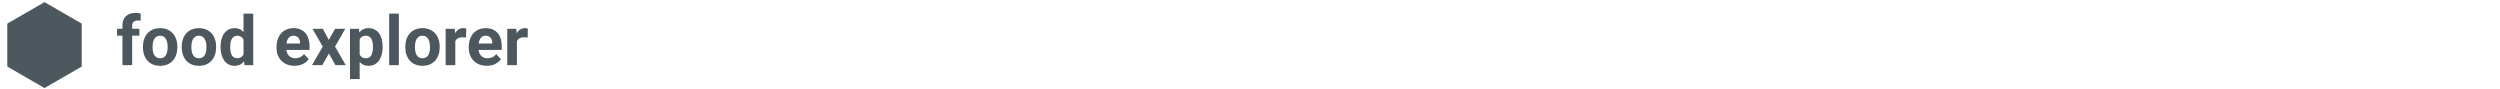
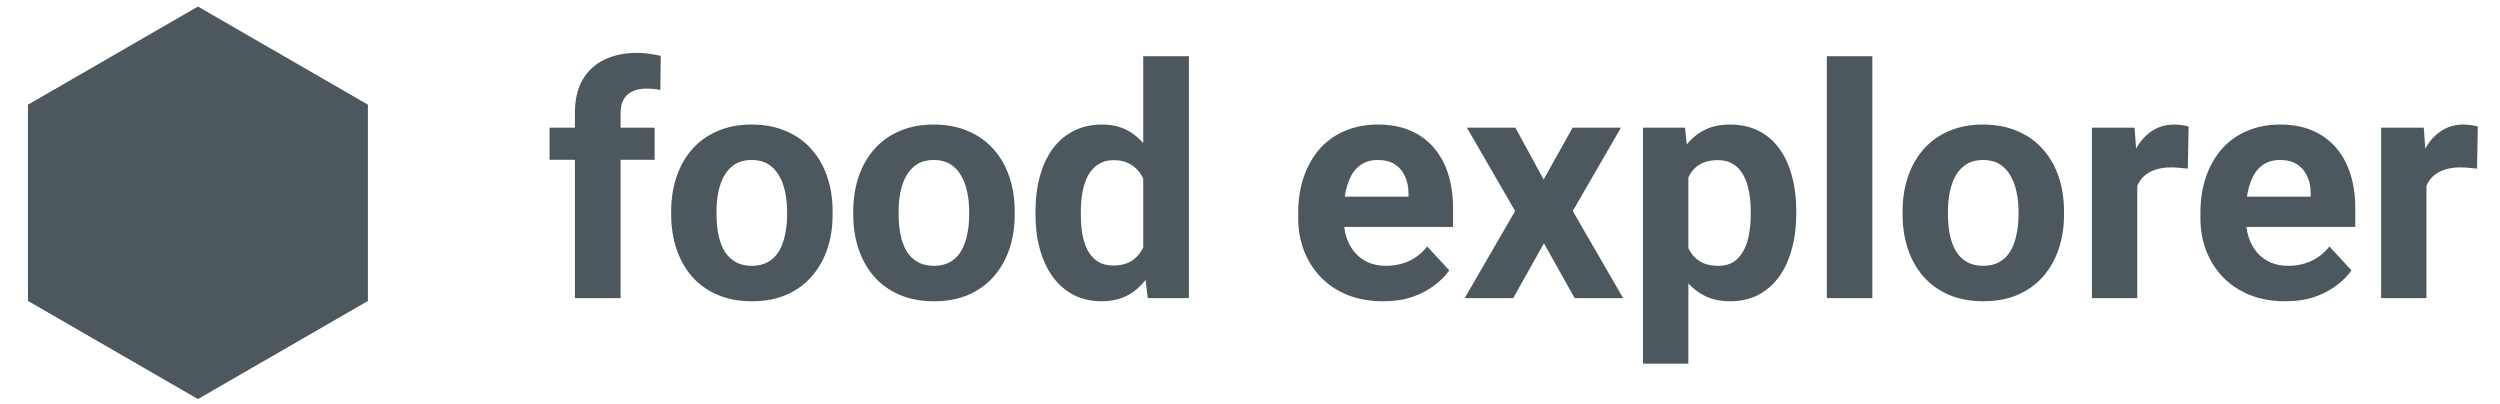
- <svg xmlns="http://www.w3.org/2000/svg" width="873" height="31" viewBox="0 0 873 31" fill="none">
-   <path d="M46.152 22.744H42.754V8.94C42.754 7.979 42.941 7.17 43.316 6.514C43.699 5.85 44.234 5.35 44.922 5.014C45.617 4.67 46.441 4.498 47.395 4.498C47.707 4.498 48.008 4.522 48.297 4.569C48.586 4.608 48.867 4.658 49.141 4.721L49.105 7.264C48.957 7.225 48.801 7.197 48.637 7.182C48.473 7.166 48.281 7.158 48.062 7.158C47.656 7.158 47.309 7.229 47.02 7.369C46.738 7.502 46.523 7.701 46.375 7.967C46.227 8.233 46.152 8.557 46.152 8.94V22.744ZM48.684 10.065V12.455H40.867V10.065H48.684ZM49.914 16.533V16.287C49.914 15.358 50.047 14.502 50.312 13.721C50.578 12.932 50.965 12.248 51.473 11.67C51.98 11.092 52.605 10.643 53.348 10.322C54.09 9.994 54.941 9.83 55.902 9.83C56.863 9.83 57.719 9.994 58.469 10.322C59.219 10.643 59.848 11.092 60.355 11.67C60.871 12.248 61.262 12.932 61.527 13.721C61.793 14.502 61.926 15.358 61.926 16.287V16.533C61.926 17.455 61.793 18.311 61.527 19.1C61.262 19.881 60.871 20.565 60.355 21.151C59.848 21.729 59.223 22.178 58.48 22.498C57.738 22.819 56.887 22.979 55.926 22.979C54.965 22.979 54.109 22.819 53.359 22.498C52.617 22.178 51.988 21.729 51.473 21.151C50.965 20.565 50.578 19.881 50.312 19.1C50.047 18.311 49.914 17.455 49.914 16.533ZM53.289 16.287V16.533C53.289 17.065 53.336 17.561 53.43 18.022C53.523 18.483 53.672 18.889 53.875 19.24C54.086 19.584 54.359 19.854 54.695 20.049C55.031 20.244 55.441 20.342 55.926 20.342C56.395 20.342 56.797 20.244 57.133 20.049C57.469 19.854 57.738 19.584 57.941 19.24C58.145 18.889 58.293 18.483 58.387 18.022C58.488 17.561 58.539 17.065 58.539 16.533V16.287C58.539 15.772 58.488 15.287 58.387 14.834C58.293 14.373 58.141 13.967 57.93 13.615C57.727 13.256 57.457 12.975 57.121 12.772C56.785 12.569 56.379 12.467 55.902 12.467C55.426 12.467 55.02 12.569 54.684 12.772C54.355 12.975 54.086 13.256 53.875 13.615C53.672 13.967 53.523 14.373 53.43 14.834C53.336 15.287 53.289 15.772 53.289 16.287ZM63.461 16.533V16.287C63.461 15.358 63.594 14.502 63.859 13.721C64.125 12.932 64.512 12.248 65.019 11.67C65.527 11.092 66.152 10.643 66.894 10.322C67.637 9.994 68.488 9.83 69.449 9.83C70.41 9.83 71.266 9.994 72.016 10.322C72.766 10.643 73.394 11.092 73.902 11.67C74.418 12.248 74.809 12.932 75.074 13.721C75.34 14.502 75.473 15.358 75.473 16.287V16.533C75.473 17.455 75.34 18.311 75.074 19.1C74.809 19.881 74.418 20.565 73.902 21.151C73.394 21.729 72.769 22.178 72.027 22.498C71.285 22.819 70.434 22.979 69.473 22.979C68.512 22.979 67.656 22.819 66.906 22.498C66.164 22.178 65.535 21.729 65.019 21.151C64.512 20.565 64.125 19.881 63.859 19.1C63.594 18.311 63.461 17.455 63.461 16.533ZM66.836 16.287V16.533C66.836 17.065 66.883 17.561 66.977 18.022C67.07 18.483 67.219 18.889 67.422 19.24C67.633 19.584 67.906 19.854 68.242 20.049C68.578 20.244 68.988 20.342 69.473 20.342C69.941 20.342 70.344 20.244 70.68 20.049C71.016 19.854 71.285 19.584 71.488 19.24C71.691 18.889 71.84 18.483 71.934 18.022C72.035 17.561 72.086 17.065 72.086 16.533V16.287C72.086 15.772 72.035 15.287 71.934 14.834C71.84 14.373 71.688 13.967 71.477 13.615C71.273 13.256 71.004 12.975 70.668 12.772C70.332 12.569 69.926 12.467 69.449 12.467C68.973 12.467 68.566 12.569 68.231 12.772C67.902 12.975 67.633 13.256 67.422 13.615C67.219 13.967 67.07 14.373 66.977 14.834C66.883 15.287 66.836 15.772 66.836 16.287ZM85.035 19.979V4.744H88.434V22.744H85.375L85.035 19.979ZM77.019 16.557V16.311C77.019 15.342 77.129 14.463 77.348 13.674C77.566 12.877 77.887 12.194 78.309 11.623C78.731 11.053 79.25 10.611 79.867 10.299C80.484 9.987 81.188 9.83 81.977 9.83C82.719 9.83 83.367 9.987 83.922 10.299C84.484 10.611 84.961 11.057 85.352 11.635C85.75 12.205 86.07 12.881 86.312 13.662C86.555 14.436 86.731 15.283 86.84 16.205V16.744C86.731 17.627 86.555 18.447 86.312 19.205C86.07 19.963 85.75 20.627 85.352 21.197C84.961 21.76 84.484 22.197 83.922 22.51C83.359 22.822 82.703 22.979 81.953 22.979C81.164 22.979 80.461 22.819 79.844 22.498C79.234 22.178 78.719 21.729 78.297 21.151C77.883 20.572 77.566 19.893 77.348 19.111C77.129 18.33 77.019 17.479 77.019 16.557ZM80.394 16.311V16.557C80.394 17.08 80.434 17.569 80.512 18.022C80.598 18.475 80.734 18.877 80.922 19.229C81.117 19.572 81.367 19.842 81.672 20.037C81.984 20.225 82.363 20.319 82.809 20.319C83.387 20.319 83.863 20.19 84.238 19.932C84.613 19.666 84.898 19.303 85.094 18.842C85.297 18.381 85.414 17.85 85.445 17.248V15.713C85.422 15.221 85.352 14.78 85.234 14.389C85.125 13.99 84.961 13.651 84.742 13.369C84.531 13.088 84.266 12.869 83.945 12.713C83.633 12.557 83.262 12.479 82.832 12.479C82.394 12.479 82.019 12.58 81.707 12.783C81.394 12.979 81.141 13.248 80.945 13.592C80.758 13.936 80.617 14.342 80.523 14.811C80.438 15.272 80.394 15.772 80.394 16.311ZM102.883 22.979C101.898 22.979 101.016 22.822 100.234 22.51C99.453 22.19 98.789 21.748 98.242 21.186C97.703 20.623 97.289 19.971 97 19.229C96.711 18.479 96.566 17.682 96.566 16.838V16.369C96.566 15.408 96.703 14.53 96.977 13.733C97.25 12.936 97.641 12.244 98.148 11.658C98.664 11.072 99.289 10.623 100.023 10.311C100.758 9.99 101.586 9.83 102.508 9.83C103.406 9.83 104.203 9.979 104.898 10.276C105.594 10.572 106.176 10.994 106.645 11.541C107.121 12.088 107.48 12.744 107.723 13.51C107.965 14.268 108.086 15.111 108.086 16.041V17.447H98.008V15.197H104.77V14.94C104.77 14.471 104.684 14.053 104.512 13.686C104.348 13.311 104.098 13.014 103.762 12.795C103.426 12.576 102.996 12.467 102.473 12.467C102.027 12.467 101.645 12.565 101.324 12.76C101.004 12.955 100.742 13.229 100.539 13.58C100.344 13.932 100.195 14.346 100.094 14.822C100 15.291 99.953 15.807 99.953 16.369V16.838C99.953 17.346 100.023 17.815 100.164 18.244C100.312 18.674 100.52 19.045 100.785 19.358C101.059 19.67 101.387 19.912 101.77 20.084C102.16 20.256 102.602 20.342 103.094 20.342C103.703 20.342 104.27 20.225 104.793 19.99C105.324 19.748 105.781 19.385 106.164 18.901L107.805 20.682C107.539 21.065 107.176 21.432 106.715 21.783C106.262 22.135 105.715 22.424 105.074 22.651C104.434 22.869 103.703 22.979 102.883 22.979ZM112.727 10.065L114.824 13.92L116.98 10.065H120.578L116.992 16.264L120.742 22.744H117.133L114.848 18.666L112.562 22.744H108.953L112.703 16.264L109.117 10.065H112.727ZM125.594 12.502V27.619H122.219V10.065H125.348L125.594 12.502ZM133.621 16.264V16.51C133.621 17.432 133.512 18.287 133.293 19.076C133.082 19.865 132.77 20.553 132.355 21.139C131.941 21.717 131.426 22.17 130.809 22.498C130.199 22.819 129.496 22.979 128.699 22.979C127.926 22.979 127.254 22.822 126.684 22.51C126.113 22.197 125.633 21.76 125.242 21.197C124.859 20.627 124.551 19.967 124.316 19.217C124.082 18.467 123.902 17.662 123.777 16.803V16.158C123.902 15.236 124.082 14.393 124.316 13.627C124.551 12.854 124.859 12.186 125.242 11.623C125.633 11.053 126.109 10.611 126.672 10.299C127.242 9.987 127.91 9.83 128.676 9.83C129.48 9.83 130.188 9.983 130.797 10.287C131.414 10.592 131.93 11.03 132.344 11.6C132.766 12.17 133.082 12.85 133.293 13.639C133.512 14.428 133.621 15.303 133.621 16.264ZM130.234 16.51V16.264C130.234 15.725 130.188 15.229 130.094 14.776C130.008 14.315 129.867 13.912 129.672 13.569C129.484 13.225 129.234 12.959 128.922 12.772C128.617 12.576 128.246 12.479 127.809 12.479C127.348 12.479 126.953 12.553 126.625 12.701C126.305 12.85 126.043 13.065 125.84 13.346C125.637 13.627 125.484 13.963 125.383 14.354C125.281 14.744 125.219 15.186 125.195 15.678V17.307C125.234 17.885 125.344 18.404 125.523 18.865C125.703 19.319 125.98 19.678 126.355 19.944C126.73 20.209 127.223 20.342 127.832 20.342C128.277 20.342 128.652 20.244 128.957 20.049C129.262 19.846 129.508 19.569 129.695 19.217C129.891 18.865 130.027 18.459 130.105 17.998C130.191 17.537 130.234 17.041 130.234 16.51ZM139.281 4.744V22.744H135.895V4.744H139.281ZM141.531 16.533V16.287C141.531 15.358 141.664 14.502 141.93 13.721C142.195 12.932 142.582 12.248 143.09 11.67C143.598 11.092 144.223 10.643 144.965 10.322C145.707 9.994 146.559 9.83 147.52 9.83C148.48 9.83 149.336 9.994 150.086 10.322C150.836 10.643 151.465 11.092 151.973 11.67C152.488 12.248 152.879 12.932 153.145 13.721C153.41 14.502 153.543 15.358 153.543 16.287V16.533C153.543 17.455 153.41 18.311 153.145 19.1C152.879 19.881 152.488 20.565 151.973 21.151C151.465 21.729 150.84 22.178 150.098 22.498C149.355 22.819 148.504 22.979 147.543 22.979C146.582 22.979 145.727 22.819 144.977 22.498C144.234 22.178 143.605 21.729 143.09 21.151C142.582 20.565 142.195 19.881 141.93 19.1C141.664 18.311 141.531 17.455 141.531 16.533ZM144.906 16.287V16.533C144.906 17.065 144.953 17.561 145.047 18.022C145.141 18.483 145.289 18.889 145.492 19.24C145.703 19.584 145.977 19.854 146.312 20.049C146.648 20.244 147.059 20.342 147.543 20.342C148.012 20.342 148.414 20.244 148.75 20.049C149.086 19.854 149.355 19.584 149.559 19.24C149.762 18.889 149.91 18.483 150.004 18.022C150.105 17.561 150.156 17.065 150.156 16.533V16.287C150.156 15.772 150.105 15.287 150.004 14.834C149.91 14.373 149.758 13.967 149.547 13.615C149.344 13.256 149.074 12.975 148.738 12.772C148.402 12.569 147.996 12.467 147.52 12.467C147.043 12.467 146.637 12.569 146.301 12.772C145.973 12.975 145.703 13.256 145.492 13.615C145.289 13.967 145.141 14.373 145.047 14.834C144.953 15.287 144.906 15.772 144.906 16.287ZM158.992 12.83V22.744H155.617V10.065H158.793L158.992 12.83ZM162.812 9.983L162.754 13.111C162.59 13.088 162.391 13.069 162.156 13.053C161.93 13.03 161.723 13.018 161.535 13.018C161.059 13.018 160.645 13.08 160.293 13.205C159.949 13.322 159.66 13.498 159.426 13.733C159.199 13.967 159.027 14.252 158.91 14.588C158.801 14.924 158.738 15.307 158.723 15.736L158.043 15.526C158.043 14.705 158.125 13.951 158.289 13.264C158.453 12.569 158.691 11.963 159.004 11.447C159.324 10.932 159.715 10.533 160.176 10.252C160.637 9.971 161.164 9.83 161.758 9.83C161.945 9.83 162.137 9.846 162.332 9.877C162.527 9.901 162.688 9.936 162.812 9.983ZM170.008 22.979C169.023 22.979 168.141 22.822 167.359 22.51C166.578 22.19 165.914 21.748 165.367 21.186C164.828 20.623 164.414 19.971 164.125 19.229C163.836 18.479 163.691 17.682 163.691 16.838V16.369C163.691 15.408 163.828 14.53 164.102 13.733C164.375 12.936 164.766 12.244 165.273 11.658C165.789 11.072 166.414 10.623 167.148 10.311C167.883 9.99 168.711 9.83 169.633 9.83C170.531 9.83 171.328 9.979 172.023 10.276C172.719 10.572 173.301 10.994 173.77 11.541C174.246 12.088 174.605 12.744 174.848 13.51C175.09 14.268 175.211 15.111 175.211 16.041V17.447H165.133V15.197H171.895V14.94C171.895 14.471 171.809 14.053 171.637 13.686C171.473 13.311 171.223 13.014 170.887 12.795C170.551 12.576 170.121 12.467 169.598 12.467C169.152 12.467 168.77 12.565 168.449 12.76C168.129 12.955 167.867 13.229 167.664 13.58C167.469 13.932 167.32 14.346 167.219 14.822C167.125 15.291 167.078 15.807 167.078 16.369V16.838C167.078 17.346 167.148 17.815 167.289 18.244C167.438 18.674 167.645 19.045 167.91 19.358C168.184 19.67 168.512 19.912 168.895 20.084C169.285 20.256 169.727 20.342 170.219 20.342C170.828 20.342 171.395 20.225 171.918 19.99C172.449 19.748 172.906 19.385 173.289 18.901L174.93 20.682C174.664 21.065 174.301 21.432 173.84 21.783C173.387 22.135 172.84 22.424 172.199 22.651C171.559 22.869 170.828 22.979 170.008 22.979ZM180.508 12.83V22.744H177.133V10.065H180.309L180.508 12.83ZM184.328 9.983L184.27 13.111C184.105 13.088 183.906 13.069 183.672 13.053C183.445 13.03 183.238 13.018 183.051 13.018C182.574 13.018 182.16 13.08 181.809 13.205C181.465 13.322 181.176 13.498 180.941 13.733C180.715 13.967 180.543 14.252 180.426 14.588C180.316 14.924 180.254 15.307 180.238 15.736L179.559 15.526C179.559 14.705 179.641 13.951 179.805 13.264C179.969 12.569 180.207 11.963 180.52 11.447C180.84 10.932 181.23 10.533 181.691 10.252C182.152 9.971 182.68 9.83 183.273 9.83C183.461 9.83 183.652 9.846 183.848 9.877C184.043 9.901 184.203 9.936 184.328 9.983Z" fill="#4D585E" />
-   <path d="M15.539 0.744L28.529 8.244V23.244L15.539 30.744L2.549 23.244V8.244L15.539 0.744Z" fill="#4D585E" />
+ <svg xmlns="http://www.w3.org/2000/svg" width="186" height="30" viewBox="0 0 186 30" fill="none">
+   <path d="M46.173 22.18H42.775V8.375C42.775 7.414 42.962 6.606 43.337 5.949C43.72 5.285 44.255 4.785 44.943 4.449C45.638 4.106 46.462 3.934 47.416 3.934C47.728 3.934 48.029 3.957 48.318 4.004C48.607 4.043 48.888 4.094 49.162 4.156L49.127 6.699C48.978 6.66 48.822 6.633 48.658 6.617C48.494 6.602 48.302 6.594 48.084 6.594C47.677 6.594 47.33 6.664 47.041 6.805C46.759 6.938 46.544 7.137 46.396 7.402C46.248 7.668 46.173 7.992 46.173 8.375V22.18ZM48.705 9.5V11.891H40.888V9.5H48.705ZM49.935 15.969V15.723C49.935 14.793 50.068 13.938 50.334 13.156C50.599 12.367 50.986 11.684 51.494 11.106C52.002 10.527 52.627 10.078 53.369 9.758C54.111 9.43 54.962 9.266 55.923 9.266C56.884 9.266 57.74 9.43 58.49 9.758C59.24 10.078 59.869 10.527 60.377 11.106C60.892 11.684 61.283 12.367 61.548 13.156C61.814 13.938 61.947 14.793 61.947 15.723V15.969C61.947 16.891 61.814 17.746 61.548 18.535C61.283 19.317 60.892 20 60.377 20.586C59.869 21.164 59.244 21.613 58.502 21.934C57.759 22.254 56.908 22.414 55.947 22.414C54.986 22.414 54.13 22.254 53.38 21.934C52.638 21.613 52.009 21.164 51.494 20.586C50.986 20 50.599 19.317 50.334 18.535C50.068 17.746 49.935 16.891 49.935 15.969ZM53.31 15.723V15.969C53.31 16.5 53.357 16.996 53.451 17.457C53.544 17.918 53.693 18.324 53.896 18.676C54.107 19.02 54.38 19.289 54.716 19.485C55.052 19.68 55.462 19.777 55.947 19.777C56.416 19.777 56.818 19.68 57.154 19.485C57.49 19.289 57.759 19.02 57.962 18.676C58.166 18.324 58.314 17.918 58.408 17.457C58.509 16.996 58.56 16.5 58.56 15.969V15.723C58.56 15.207 58.509 14.723 58.408 14.27C58.314 13.809 58.162 13.402 57.951 13.051C57.748 12.691 57.478 12.41 57.142 12.207C56.806 12.004 56.4 11.902 55.923 11.902C55.447 11.902 55.041 12.004 54.705 12.207C54.377 12.41 54.107 12.691 53.896 13.051C53.693 13.402 53.544 13.809 53.451 14.27C53.357 14.723 53.31 15.207 53.31 15.723ZM63.482 15.969V15.723C63.482 14.793 63.615 13.938 63.88 13.156C64.146 12.367 64.533 11.684 65.04 11.106C65.548 10.527 66.173 10.078 66.915 9.758C67.658 9.43 68.509 9.266 69.47 9.266C70.431 9.266 71.287 9.43 72.037 9.758C72.787 10.078 73.415 10.527 73.923 11.106C74.439 11.684 74.83 12.367 75.095 13.156C75.361 13.938 75.494 14.793 75.494 15.723V15.969C75.494 16.891 75.361 17.746 75.095 18.535C74.83 19.317 74.439 20 73.923 20.586C73.415 21.164 72.79 21.613 72.048 21.934C71.306 22.254 70.455 22.414 69.494 22.414C68.533 22.414 67.677 22.254 66.927 21.934C66.185 21.613 65.556 21.164 65.04 20.586C64.533 20 64.146 19.317 63.88 18.535C63.615 17.746 63.482 16.891 63.482 15.969ZM66.857 15.723V15.969C66.857 16.5 66.904 16.996 66.998 17.457C67.091 17.918 67.24 18.324 67.443 18.676C67.654 19.02 67.927 19.289 68.263 19.485C68.599 19.68 69.009 19.777 69.494 19.777C69.962 19.777 70.365 19.68 70.701 19.485C71.037 19.289 71.306 19.02 71.509 18.676C71.712 18.324 71.861 17.918 71.955 17.457C72.056 16.996 72.107 16.5 72.107 15.969V15.723C72.107 15.207 72.056 14.723 71.955 14.27C71.861 13.809 71.709 13.402 71.498 13.051C71.294 12.691 71.025 12.41 70.689 12.207C70.353 12.004 69.947 11.902 69.47 11.902C68.994 11.902 68.587 12.004 68.251 12.207C67.923 12.41 67.654 12.691 67.443 13.051C67.24 13.402 67.091 13.809 66.998 14.27C66.904 14.723 66.857 15.207 66.857 15.723ZM85.056 19.414V4.18H88.455V22.18H85.396L85.056 19.414ZM77.04 15.992V15.746C77.04 14.777 77.15 13.899 77.369 13.11C77.587 12.313 77.908 11.629 78.33 11.059C78.751 10.488 79.271 10.047 79.888 9.735C80.505 9.422 81.209 9.266 81.998 9.266C82.74 9.266 83.388 9.422 83.943 9.735C84.505 10.047 84.982 10.492 85.373 11.07C85.771 11.641 86.091 12.316 86.334 13.098C86.576 13.871 86.751 14.719 86.861 15.641V16.18C86.751 17.063 86.576 17.883 86.334 18.641C86.091 19.399 85.771 20.063 85.373 20.633C84.982 21.195 84.505 21.633 83.943 21.945C83.38 22.258 82.724 22.414 81.974 22.414C81.185 22.414 80.482 22.254 79.865 21.934C79.255 21.613 78.74 21.164 78.318 20.586C77.904 20.008 77.587 19.328 77.369 18.547C77.15 17.766 77.04 16.914 77.04 15.992ZM80.415 15.746V15.992C80.415 16.516 80.455 17.004 80.533 17.457C80.619 17.91 80.755 18.313 80.943 18.664C81.138 19.008 81.388 19.277 81.693 19.473C82.005 19.66 82.384 19.754 82.83 19.754C83.408 19.754 83.884 19.625 84.259 19.367C84.634 19.102 84.919 18.738 85.115 18.277C85.318 17.817 85.435 17.285 85.466 16.684V15.149C85.443 14.656 85.373 14.215 85.255 13.824C85.146 13.426 84.982 13.086 84.763 12.805C84.552 12.524 84.287 12.305 83.966 12.149C83.654 11.992 83.283 11.914 82.853 11.914C82.415 11.914 82.04 12.016 81.728 12.219C81.415 12.414 81.162 12.684 80.966 13.027C80.779 13.371 80.638 13.777 80.544 14.246C80.459 14.707 80.415 15.207 80.415 15.746ZM102.904 22.414C101.919 22.414 101.037 22.258 100.255 21.945C99.474 21.625 98.81 21.184 98.263 20.621C97.724 20.059 97.31 19.406 97.021 18.664C96.732 17.914 96.587 17.117 96.587 16.274V15.805C96.587 14.844 96.724 13.965 96.998 13.168C97.271 12.371 97.662 11.68 98.169 11.094C98.685 10.508 99.31 10.059 100.044 9.746C100.779 9.426 101.607 9.266 102.529 9.266C103.427 9.266 104.224 9.414 104.919 9.711C105.615 10.008 106.197 10.43 106.666 10.977C107.142 11.524 107.501 12.18 107.744 12.945C107.986 13.703 108.107 14.547 108.107 15.477V16.883H98.029V14.633H104.791V14.375C104.791 13.906 104.705 13.488 104.533 13.121C104.369 12.746 104.119 12.449 103.783 12.231C103.447 12.012 103.017 11.902 102.494 11.902C102.048 11.902 101.666 12 101.345 12.195C101.025 12.391 100.763 12.664 100.56 13.016C100.365 13.367 100.216 13.781 100.115 14.258C100.021 14.727 99.974 15.242 99.974 15.805V16.274C99.974 16.781 100.044 17.25 100.185 17.68C100.333 18.11 100.541 18.481 100.806 18.793C101.08 19.106 101.408 19.348 101.791 19.52C102.181 19.692 102.623 19.777 103.115 19.777C103.724 19.777 104.291 19.66 104.814 19.426C105.345 19.184 105.802 18.82 106.185 18.336L107.826 20.117C107.56 20.5 107.197 20.867 106.736 21.219C106.283 21.57 105.736 21.86 105.095 22.086C104.455 22.305 103.724 22.414 102.904 22.414ZM112.748 9.5L114.845 13.356L117.001 9.5H120.599L117.013 15.699L120.763 22.18H117.154L114.869 18.102L112.583 22.18H108.974L112.724 15.699L109.138 9.5H112.748ZM125.615 11.938V27.055H122.24V9.5H125.369L125.615 11.938ZM133.642 15.699V15.945C133.642 16.867 133.533 17.723 133.314 18.512C133.103 19.301 132.791 19.988 132.376 20.574C131.962 21.152 131.447 21.606 130.83 21.934C130.22 22.254 129.517 22.414 128.72 22.414C127.947 22.414 127.275 22.258 126.705 21.945C126.134 21.633 125.654 21.195 125.263 20.633C124.88 20.063 124.572 19.402 124.337 18.652C124.103 17.902 123.923 17.098 123.798 16.238V15.594C123.923 14.672 124.103 13.828 124.337 13.063C124.572 12.289 124.88 11.621 125.263 11.059C125.654 10.488 126.13 10.047 126.693 9.735C127.263 9.422 127.931 9.266 128.697 9.266C129.501 9.266 130.208 9.418 130.818 9.723C131.435 10.027 131.951 10.465 132.365 11.035C132.787 11.606 133.103 12.285 133.314 13.074C133.533 13.863 133.642 14.738 133.642 15.699ZM130.255 15.945V15.699C130.255 15.16 130.208 14.664 130.115 14.211C130.029 13.75 129.888 13.348 129.693 13.004C129.505 12.66 129.255 12.395 128.943 12.207C128.638 12.012 128.267 11.914 127.83 11.914C127.369 11.914 126.974 11.988 126.646 12.137C126.326 12.285 126.064 12.5 125.861 12.781C125.658 13.063 125.505 13.399 125.404 13.789C125.302 14.18 125.24 14.621 125.216 15.113V16.742C125.255 17.32 125.365 17.84 125.544 18.301C125.724 18.754 126.001 19.113 126.376 19.379C126.751 19.645 127.244 19.777 127.853 19.777C128.298 19.777 128.673 19.68 128.978 19.485C129.283 19.281 129.529 19.004 129.716 18.652C129.912 18.301 130.048 17.895 130.126 17.434C130.212 16.973 130.255 16.477 130.255 15.945ZM139.302 4.18V22.18H135.916V4.18H139.302ZM141.552 15.969V15.723C141.552 14.793 141.685 13.938 141.951 13.156C142.216 12.367 142.603 11.684 143.111 11.106C143.619 10.527 144.244 10.078 144.986 9.758C145.728 9.43 146.58 9.266 147.541 9.266C148.501 9.266 149.357 9.43 150.107 9.758C150.857 10.078 151.486 10.527 151.994 11.106C152.509 11.684 152.9 12.367 153.166 13.156C153.431 13.938 153.564 14.793 153.564 15.723V15.969C153.564 16.891 153.431 17.746 153.166 18.535C152.9 19.317 152.509 20 151.994 20.586C151.486 21.164 150.861 21.613 150.119 21.934C149.376 22.254 148.525 22.414 147.564 22.414C146.603 22.414 145.748 22.254 144.998 21.934C144.255 21.613 143.626 21.164 143.111 20.586C142.603 20 142.216 19.317 141.951 18.535C141.685 17.746 141.552 16.891 141.552 15.969ZM144.927 15.723V15.969C144.927 16.5 144.974 16.996 145.068 17.457C145.162 17.918 145.31 18.324 145.513 18.676C145.724 19.02 145.998 19.289 146.333 19.485C146.669 19.68 147.08 19.777 147.564 19.777C148.033 19.777 148.435 19.68 148.771 19.485C149.107 19.289 149.376 19.02 149.58 18.676C149.783 18.324 149.931 17.918 150.025 17.457C150.126 16.996 150.177 16.5 150.177 15.969V15.723C150.177 15.207 150.126 14.723 150.025 14.27C149.931 13.809 149.779 13.402 149.568 13.051C149.365 12.691 149.095 12.41 148.759 12.207C148.423 12.004 148.017 11.902 147.541 11.902C147.064 11.902 146.658 12.004 146.322 12.207C145.994 12.41 145.724 12.691 145.513 13.051C145.31 13.402 145.162 13.809 145.068 14.27C144.974 14.723 144.927 15.207 144.927 15.723ZM159.013 12.266V22.18H155.638V9.5H158.814L159.013 12.266ZM162.833 9.418L162.775 12.547C162.611 12.524 162.412 12.504 162.177 12.488C161.951 12.465 161.744 12.453 161.556 12.453C161.08 12.453 160.666 12.516 160.314 12.641C159.97 12.758 159.681 12.934 159.447 13.168C159.22 13.402 159.048 13.688 158.931 14.024C158.822 14.36 158.759 14.742 158.744 15.172L158.064 14.961C158.064 14.141 158.146 13.387 158.31 12.699C158.474 12.004 158.712 11.399 159.025 10.883C159.345 10.367 159.736 9.969 160.197 9.688C160.658 9.406 161.185 9.266 161.779 9.266C161.966 9.266 162.158 9.281 162.353 9.313C162.548 9.336 162.708 9.371 162.833 9.418ZM170.029 22.414C169.044 22.414 168.162 22.258 167.38 21.945C166.599 21.625 165.935 21.184 165.388 20.621C164.849 20.059 164.435 19.406 164.146 18.664C163.857 17.914 163.712 17.117 163.712 16.274V15.805C163.712 14.844 163.849 13.965 164.123 13.168C164.396 12.371 164.787 11.68 165.294 11.094C165.81 10.508 166.435 10.059 167.169 9.746C167.904 9.426 168.732 9.266 169.654 9.266C170.552 9.266 171.349 9.414 172.044 9.711C172.74 10.008 173.322 10.43 173.791 10.977C174.267 11.524 174.626 12.18 174.869 12.945C175.111 13.703 175.232 14.547 175.232 15.477V16.883H165.154V14.633H171.916V14.375C171.916 13.906 171.83 13.488 171.658 13.121C171.494 12.746 171.244 12.449 170.908 12.231C170.572 12.012 170.142 11.902 169.619 11.902C169.173 11.902 168.791 12 168.47 12.195C168.15 12.391 167.888 12.664 167.685 13.016C167.49 13.367 167.341 13.781 167.24 14.258C167.146 14.727 167.099 15.242 167.099 15.805V16.274C167.099 16.781 167.169 17.25 167.31 17.68C167.458 18.11 167.666 18.481 167.931 18.793C168.205 19.106 168.533 19.348 168.916 19.52C169.306 19.692 169.748 19.777 170.24 19.777C170.849 19.777 171.416 19.66 171.939 19.426C172.47 19.184 172.927 18.82 173.31 18.336L174.951 20.117C174.685 20.5 174.322 20.867 173.861 21.219C173.408 21.57 172.861 21.86 172.22 22.086C171.58 22.305 170.849 22.414 170.029 22.414ZM180.529 12.266V22.18H177.154V9.5H180.33L180.529 12.266ZM184.349 9.418L184.291 12.547C184.126 12.524 183.927 12.504 183.693 12.488C183.466 12.465 183.259 12.453 183.072 12.453C182.595 12.453 182.181 12.516 181.83 12.641C181.486 12.758 181.197 12.934 180.962 13.168C180.736 13.402 180.564 13.688 180.447 14.024C180.337 14.36 180.275 14.742 180.259 15.172L179.58 14.961C179.58 14.141 179.662 13.387 179.826 12.699C179.99 12.004 180.228 11.399 180.541 10.883C180.861 10.367 181.251 9.969 181.712 9.688C182.173 9.406 182.701 9.266 183.294 9.266C183.482 9.266 183.673 9.281 183.869 9.313C184.064 9.336 184.224 9.371 184.349 9.418Z" fill="#4D585E" />
+   <path d="M14.727 0.486L27.373 7.788V22.39L14.727 29.691L2.081 22.39V7.788L14.727 0.486Z" fill="#4D585E" />
</svg>
